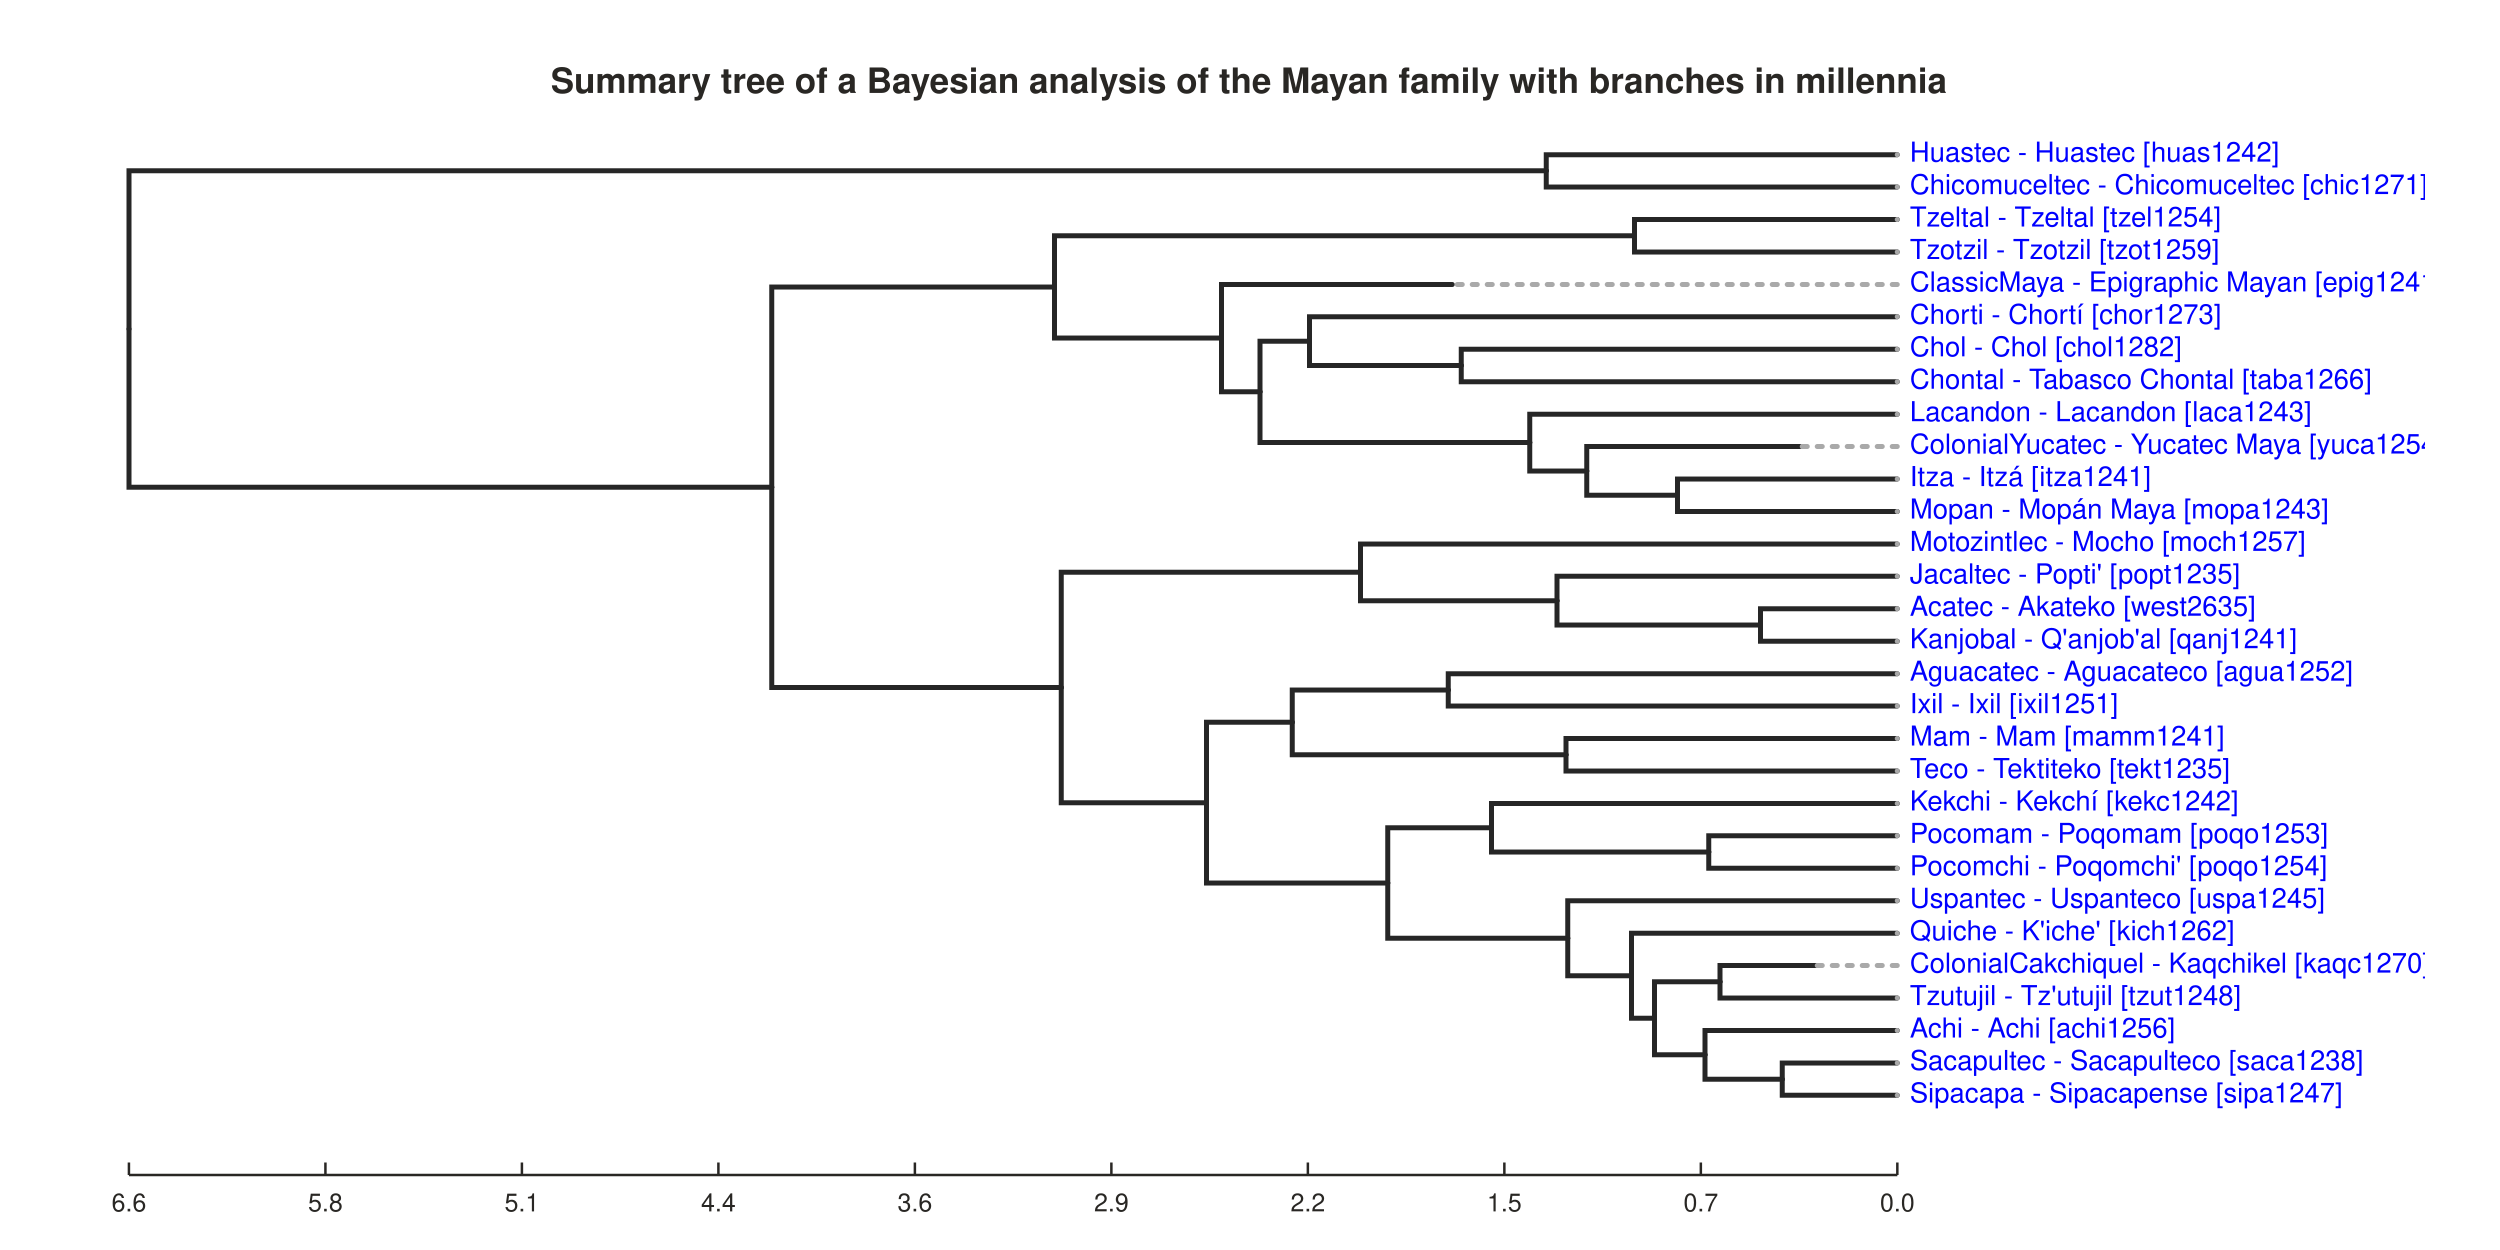
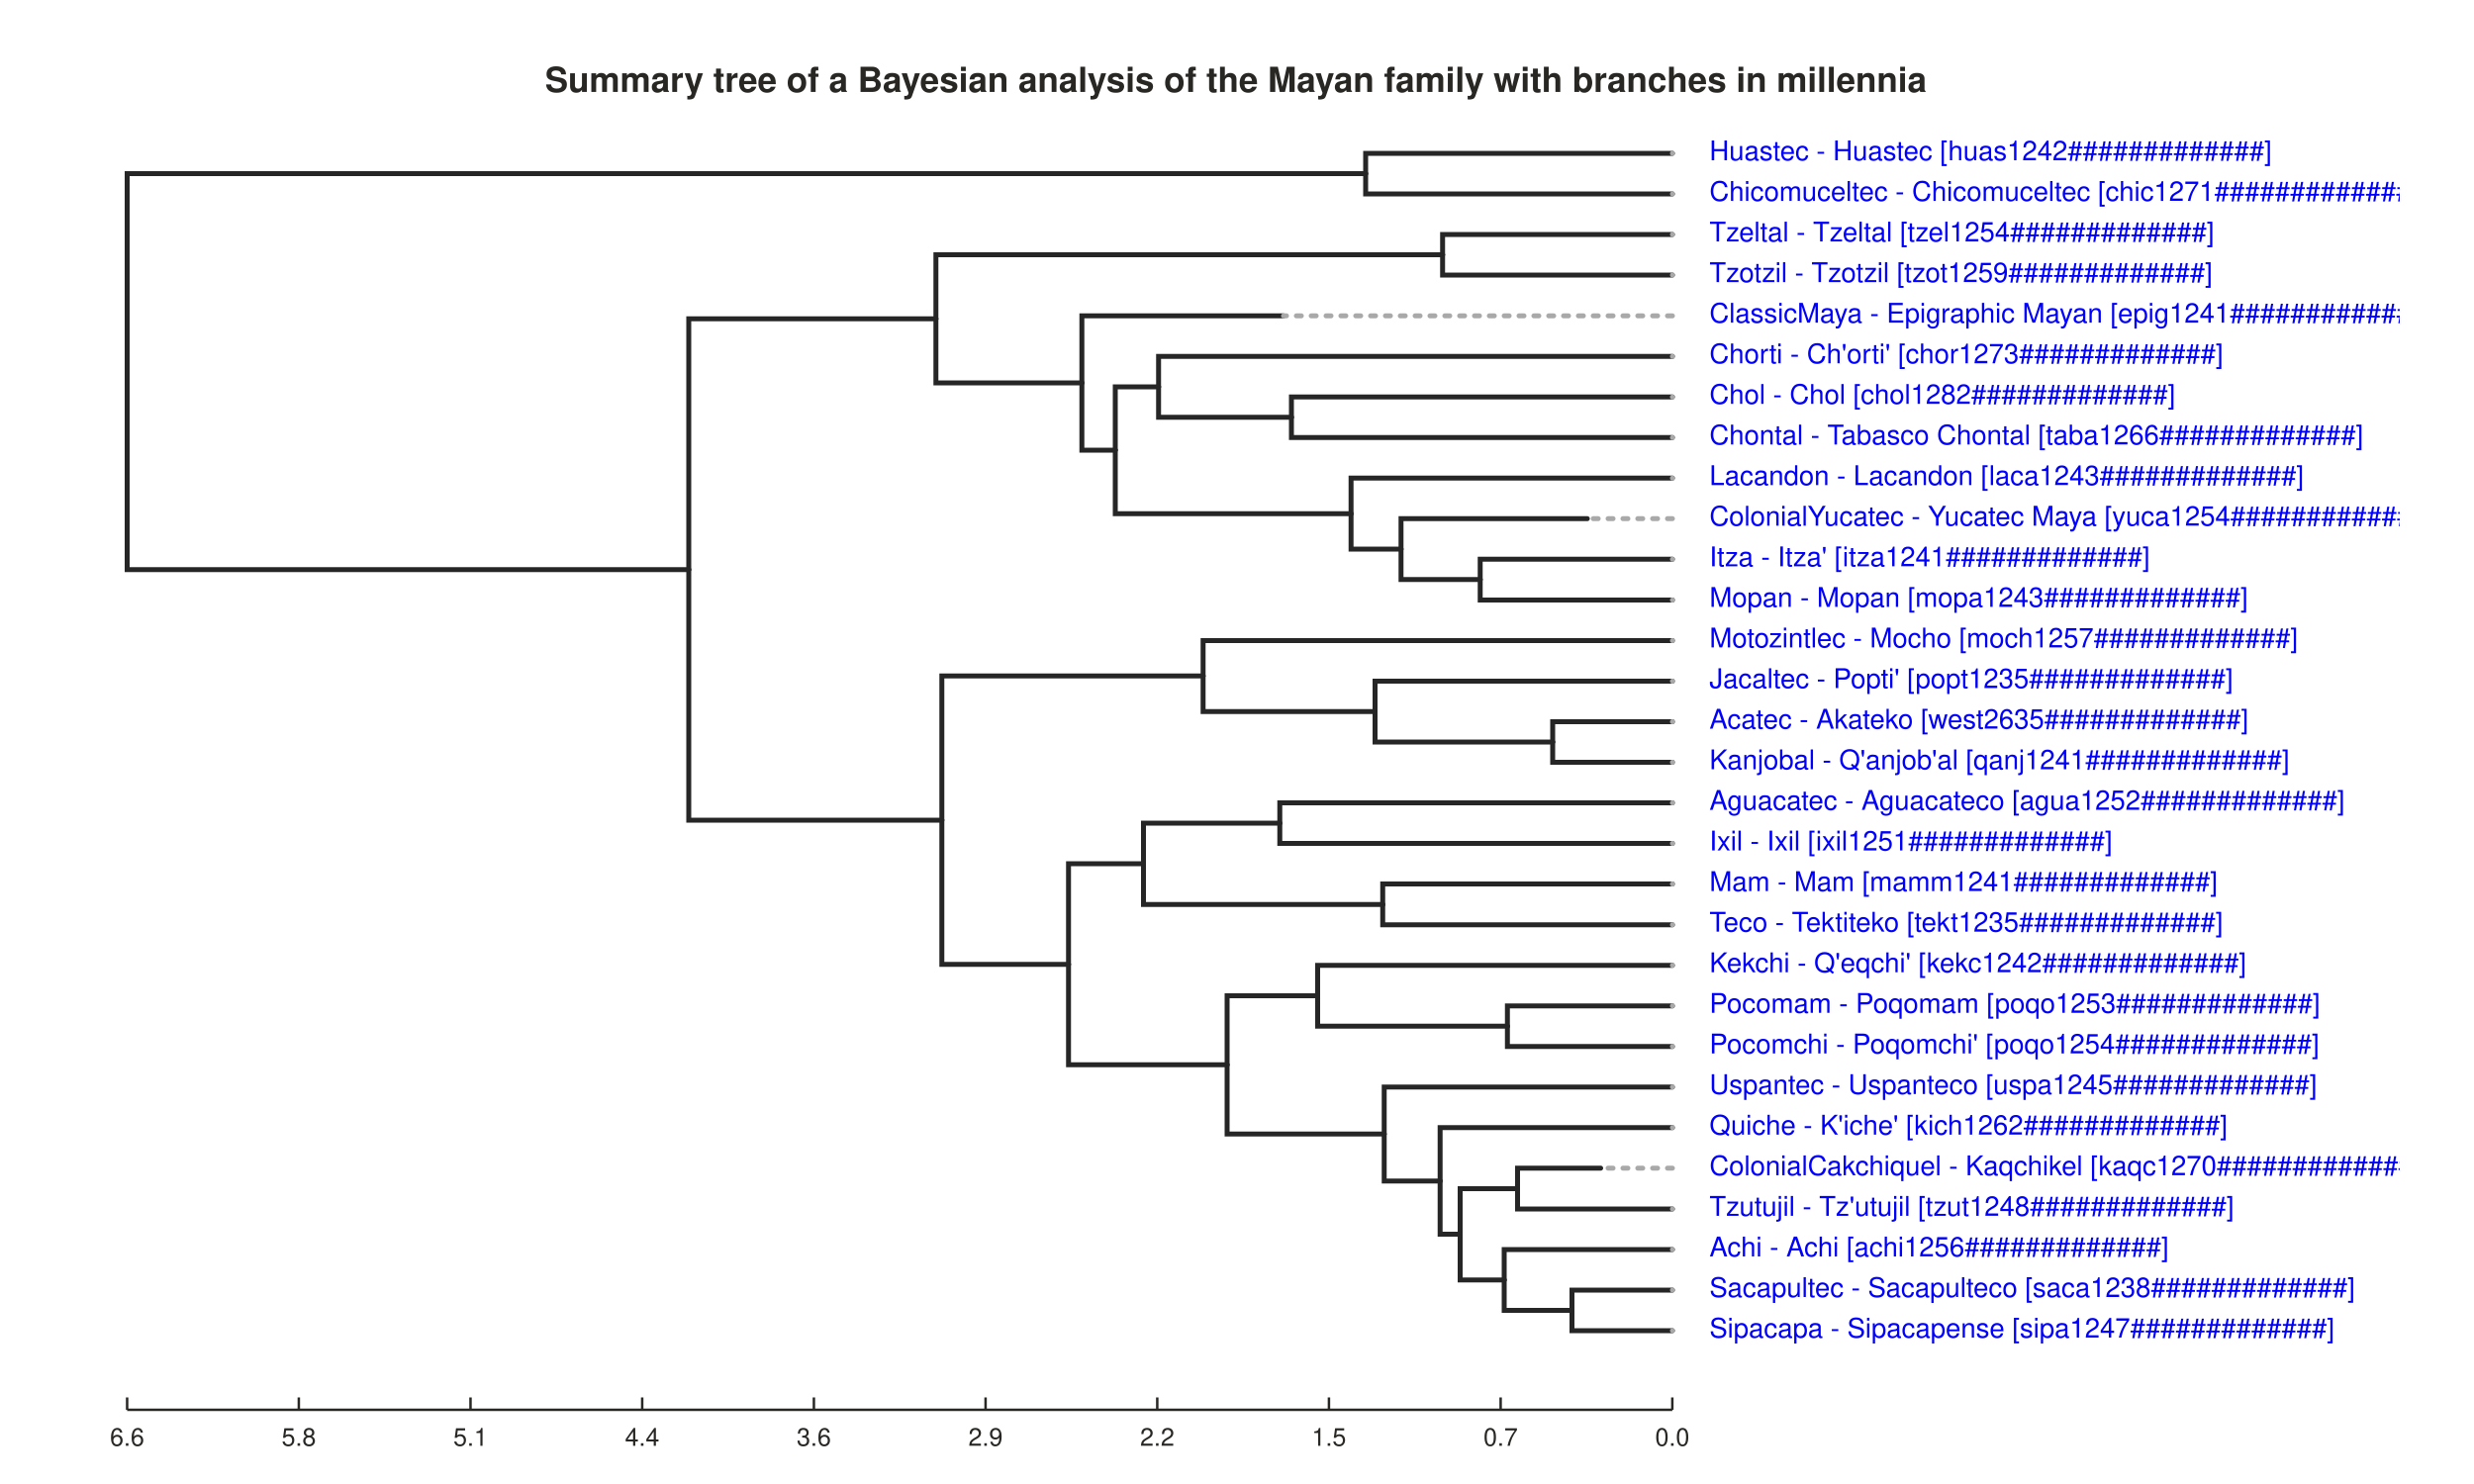
- <svg xmlns="http://www.w3.org/2000/svg" class="toyplot-canvas-Canvas" width="1000.0px" height="500.0px" viewBox="0 0 1000.0 500.0" preserveAspectRatio="xMidYMid meet" style="background-color:transparent;border-color:#292724;border-style:none;border-width:1.0;fill:rgb(16.1%,15.3%,14.1%);fill-opacity:1.0;font-family:Helvetica;font-size:12px;opacity:1.0;stroke:rgb(16.1%,15.3%,14.1%);stroke-opacity:1.0;stroke-width:1.0" id="ta8b4c786ccdf45d28096154d6318668c">
-   <g class="toyplot-coordinates-Cartesian" id="t031c9a8573b64902beb2933f8886f78d">
-     <clipPath id="t09cc37f311e64101b71cb5611cf8f09d">
-       <rect x="30.0" y="30.0" width="940.0" height="440.0" />
+ <svg xmlns="http://www.w3.org/2000/svg" class="toyplot-canvas-Canvas" width="1000.0px" height="600.0px" viewBox="0 0 1000.0 600.0" preserveAspectRatio="xMidYMid meet" style="background-color:transparent;border-color:#292724;border-style:none;border-width:1.0;fill:rgb(16.1%,15.3%,14.1%);fill-opacity:1.0;font-family:Helvetica;font-size:12px;opacity:1.0;stroke:rgb(16.1%,15.3%,14.1%);stroke-opacity:1.0;stroke-width:1.0" id="tb9f5c8e768944543a588ddf6d57fd88d">
+   <g class="toyplot-coordinates-Cartesian" id="t869fb1b966d143a8a40c7ce5cb2cb6f3">
+     <clipPath id="tb7fe43e2f35743a093365cdb58998e53">
+       <rect x="30.0" y="30.0" width="940.0" height="540.0" />
    </clipPath>
-     <g clip-path="url(#t09cc37f311e64101b71cb5611cf8f09d)">
-       <g class="toytree-mark-Toytree" id="td971d36eb4084210bad48eac82d0a33f">
+     <g clip-path="url(#tb7fe43e2f35743a093365cdb58998e53)">
+       <g class="toytree-mark-Toytree" id="tf80cee47cd30481db32c52327b4bb408">
        <g class="toytree-Edges" style="fill:none;stroke:rgb(14.9%,14.9%,14.9%);stroke-linecap:round;stroke-opacity:1;stroke-width:2">
-           <path d="M 51.6 131.6 L 51.6 68.3 L 618.5 68.3" id="58,57" />
-           <path d="M 51.6 131.6 L 51.6 194.9 L 308.7 194.9" id="58,56" />
-           <path d="M 308.7 194.9 L 308.7 114.8 L 421.8 114.8" id="56,55" />
-           <path d="M 308.7 194.9 L 308.7 275.0 L 424.5 275.0" id="56,54" />
-           <path d="M 421.8 114.8 L 421.8 94.3 L 653.8 94.3" id="55,53" />
-           <path d="M 421.8 114.8 L 421.8 135.2 L 488.6 135.2" id="55,52" />
-           <path d="M 424.5 275.0 L 424.5 228.9 L 544.2 228.9" id="54,51" />
-           <path d="M 424.5 275.0 L 424.5 321.1 L 482.6 321.1" id="54,50" />
-           <path d="M 488.6 135.2 L 488.6 156.7 L 504.0 156.7" id="52,49" />
-           <path d="M 544.2 228.9 L 544.2 240.3 L 622.8 240.3" id="51,48" />
-           <path d="M 482.6 321.1 L 482.6 288.9 L 516.9 288.9" id="50,47" />
-           <path d="M 482.6 321.1 L 482.6 353.2 L 555.1 353.2" id="50,46" />
-           <path d="M 504.0 156.7 L 504.0 136.5 L 523.8 136.5" id="49,45" />
-           <path d="M 504.0 156.7 L 504.0 177.0 L 611.9 177.0" id="49,44" />
-           <path d="M 622.8 240.3 L 622.8 250.0 L 704.2 250.0" id="48,43" />
-           <path d="M 516.9 288.9 L 516.9 276.0 L 579.3 276.0" id="47,42" />
-           <path d="M 516.9 288.9 L 516.9 301.9 L 626.4 301.9" id="47,41" />
-           <path d="M 555.1 353.2 L 555.1 331.1 L 596.6 331.1" id="46,40" />
-           <path d="M 555.1 353.2 L 555.1 375.3 L 627.1 375.3" id="46,39" />
-           <path d="M 523.8 136.5 L 523.8 146.2 L 584.5 146.2" id="45,38" />
-           <path d="M 611.9 177.0 L 611.9 188.4 L 634.7 188.4" id="44,37" />
-           <path d="M 596.6 331.1 L 596.6 340.8 L 683.5 340.8" id="40,36" />
-           <path d="M 627.1 375.3 L 627.1 390.3 L 652.6 390.3" id="39,35" />
-           <path d="M 634.7 188.4 L 634.7 198.1 L 671.0 198.1" id="37,34" />
-           <path d="M 652.6 390.3 L 652.6 407.3 L 661.8 407.3" id="35,33" />
-           <path d="M 661.8 407.3 L 661.8 392.7 L 688.0 392.7" id="33,32" />
-           <path d="M 661.8 407.3 L 661.8 421.9 L 682.0 421.9" id="33,31" />
-           <path d="M 682.0 421.9 L 682.0 431.7 L 712.9 431.7" id="31,30" />
-           <path d="M 618.5 68.3 L 618.5 61.9 L 758.9 61.9" id="57,29" />
-           <path d="M 618.5 68.3 L 618.5 74.8 L 758.9 74.8" id="57,28" />
-           <path d="M 653.8 94.3 L 653.8 87.8 L 758.9 87.8" id="53,27" />
-           <path d="M 653.8 94.3 L 653.8 100.8 L 758.9 100.8" id="53,26" />
-           <path d="M 488.6 135.2 L 488.6 113.8 L 580.9 113.8" id="52,25" />
-           <path d="M 523.8 136.5 L 523.8 126.7 L 758.9 126.7" id="45,24" />
-           <path d="M 584.5 146.2 L 584.5 139.7 L 758.9 139.7" id="38,23" />
-           <path d="M 584.5 146.2 L 584.5 152.7 L 758.9 152.7" id="38,22" />
-           <path d="M 611.9 177.0 L 611.9 165.7 L 758.9 165.7" id="44,21" />
-           <path d="M 634.7 188.4 L 634.7 178.6 L 720.0 178.6" id="37,20" />
-           <path d="M 671.0 198.1 L 671.0 191.6 L 758.9 191.6" id="34,19" />
-           <path d="M 671.0 198.1 L 671.0 204.6 L 758.9 204.6" id="34,18" />
-           <path d="M 544.2 228.9 L 544.2 217.6 L 758.9 217.6" id="51,17" />
-           <path d="M 622.8 240.3 L 622.8 230.5 L 758.9 230.5" id="48,16" />
-           <path d="M 704.2 250.0 L 704.2 243.5 L 758.9 243.5" id="43,15" />
-           <path d="M 704.2 250.0 L 704.2 256.5 L 758.9 256.5" id="43,14" />
-           <path d="M 579.3 276.0 L 579.3 269.5 L 758.9 269.5" id="42,13" />
-           <path d="M 579.3 276.0 L 579.3 282.4 L 758.9 282.4" id="42,12" />
-           <path d="M 626.4 301.9 L 626.4 295.4 L 758.9 295.4" id="41,11" />
-           <path d="M 626.4 301.9 L 626.4 308.4 L 758.9 308.4" id="41,10" />
-           <path d="M 596.6 331.1 L 596.6 321.4 L 758.9 321.4" id="40,9" />
-           <path d="M 683.5 340.8 L 683.5 334.3 L 758.9 334.3" id="36,8" />
-           <path d="M 683.5 340.8 L 683.5 347.3 L 758.9 347.3" id="36,7" />
-           <path d="M 627.1 375.3 L 627.1 360.3 L 758.9 360.3" id="39,6" />
-           <path d="M 652.6 390.3 L 652.6 373.3 L 758.9 373.3" id="35,5" />
-           <path d="M 688.0 392.7 L 688.0 386.2 L 726.2 386.2" id="32,4" />
-           <path d="M 688.0 392.7 L 688.0 399.2 L 758.9 399.2" id="32,3" />
-           <path d="M 682.0 421.9 L 682.0 412.2 L 758.9 412.2" id="31,2" />
-           <path d="M 712.9 431.7 L 712.9 425.2 L 758.9 425.2" id="30,1" />
-           <path d="M 712.9 431.7 L 712.9 438.1 L 758.9 438.1" id="30,0" />
+           <path d="M 51.4 150.2 L 51.4 70.2 L 552.0 70.2" id="58,57" />
+           <path d="M 51.4 150.2 L 51.4 230.3 L 278.4 230.3" id="58,56" />
+           <path d="M 278.4 230.3 L 278.4 128.9 L 378.3 128.9" id="56,55" />
+           <path d="M 278.4 230.3 L 278.4 331.6 L 380.7 331.6" id="56,54" />
+           <path d="M 378.3 128.9 L 378.3 103.0 L 583.1 103.0" id="55,53" />
+           <path d="M 378.3 128.9 L 378.3 154.8 L 437.3 154.8" id="55,52" />
+           <path d="M 380.7 331.6 L 380.7 273.3 L 486.3 273.3" id="54,51" />
+           <path d="M 380.7 331.6 L 380.7 389.9 L 431.9 389.9" id="54,50" />
+           <path d="M 437.3 154.8 L 437.3 182.0 L 450.8 182.0" id="52,49" />
+           <path d="M 486.3 273.3 L 486.3 287.7 L 555.8 287.7" id="51,48" />
+           <path d="M 431.9 389.9 L 431.9 349.2 L 462.2 349.2" id="50,47" />
+           <path d="M 431.9 389.9 L 431.9 430.5 L 496.0 430.5" id="50,46" />
+           <path d="M 450.8 182.0 L 450.8 156.4 L 468.3 156.4" id="49,45" />
+           <path d="M 450.8 182.0 L 450.8 207.7 L 546.1 207.7" id="49,44" />
+           <path d="M 555.8 287.7 L 555.8 300.0 L 627.6 300.0" id="48,43" />
+           <path d="M 462.2 349.2 L 462.2 332.8 L 517.3 332.8" id="47,42" />
+           <path d="M 462.2 349.2 L 462.2 365.7 L 558.9 365.7" id="47,41" />
+           <path d="M 496.0 430.5 L 496.0 402.6 L 532.6 402.6" id="46,40" />
+           <path d="M 496.0 430.5 L 496.0 458.5 L 559.5 458.5" id="46,39" />
+           <path d="M 468.3 156.4 L 468.3 168.7 L 522.0 168.7" id="45,38" />
+           <path d="M 546.1 207.7 L 546.1 222.0 L 566.3 222.0" id="44,37" />
+           <path d="M 532.6 402.6 L 532.6 414.9 L 609.3 414.9" id="40,36" />
+           <path d="M 559.5 458.5 L 559.5 477.5 L 582.1 477.5" id="39,35" />
+           <path d="M 566.3 222.0 L 566.3 234.3 L 598.3 234.3" id="37,34" />
+           <path d="M 582.1 477.5 L 582.1 499.0 L 590.2 499.0" id="35,33" />
+           <path d="M 590.2 499.0 L 590.2 480.6 L 613.4 480.6" id="33,32" />
+           <path d="M 590.2 499.0 L 590.2 517.5 L 608.0 517.5" id="33,31" />
+           <path d="M 608.0 517.5 L 608.0 529.8 L 635.4 529.8" id="31,30" />
+           <path d="M 552.0 70.2 L 552.0 62.0 L 676.0 62.0" id="57,29" />
+           <path d="M 552.0 70.2 L 552.0 78.4 L 676.0 78.4" id="57,28" />
+           <path d="M 583.1 103.0 L 583.1 94.8 L 676.0 94.8" id="53,27" />
+           <path d="M 583.1 103.0 L 583.1 111.2 L 676.0 111.2" id="53,26" />
+           <path d="M 437.3 154.8 L 437.3 127.7 L 518.8 127.7" id="52,25" />
+           <path d="M 468.3 156.4 L 468.3 144.1 L 676.0 144.1" id="45,24" />
+           <path d="M 522.0 168.7 L 522.0 160.5 L 676.0 160.5" id="38,23" />
+           <path d="M 522.0 168.7 L 522.0 176.9 L 676.0 176.9" id="38,22" />
+           <path d="M 546.1 207.7 L 546.1 193.3 L 676.0 193.3" id="44,21" />
+           <path d="M 566.3 222.0 L 566.3 209.7 L 641.6 209.7" id="37,20" />
+           <path d="M 598.3 234.3 L 598.3 226.1 L 676.0 226.1" id="34,19" />
+           <path d="M 598.3 234.3 L 598.3 242.6 L 676.0 242.6" id="34,18" />
+           <path d="M 486.3 273.3 L 486.3 259.0 L 676.0 259.0" id="51,17" />
+           <path d="M 555.8 287.7 L 555.8 275.4 L 676.0 275.4" id="48,16" />
+           <path d="M 627.6 300.0 L 627.6 291.8 L 676.0 291.8" id="43,15" />
+           <path d="M 627.6 300.0 L 627.6 308.2 L 676.0 308.2" id="43,14" />
+           <path d="M 517.3 332.8 L 517.3 324.6 L 676.0 324.6" id="42,13" />
+           <path d="M 517.3 332.8 L 517.3 341.0 L 676.0 341.0" id="42,12" />
+           <path d="M 558.9 365.7 L 558.9 357.4 L 676.0 357.4" id="41,11" />
+           <path d="M 558.9 365.7 L 558.9 373.9 L 676.0 373.9" id="41,10" />
+           <path d="M 532.6 402.6 L 532.6 390.3 L 676.0 390.3" id="40,9" />
+           <path d="M 609.3 414.9 L 609.3 406.7 L 676.0 406.7" id="36,8" />
+           <path d="M 609.3 414.9 L 609.3 423.1 L 676.0 423.1" id="36,7" />
+           <path d="M 559.5 458.5 L 559.5 439.5 L 676.0 439.5" id="39,6" />
+           <path d="M 582.1 477.5 L 582.1 455.9 L 676.0 455.9" id="35,5" />
+           <path d="M 613.4 480.6 L 613.4 472.3 L 647.0 472.3" id="32,4" />
+           <path d="M 613.4 480.6 L 613.4 488.8 L 676.0 488.8" id="32,3" />
+           <path d="M 608.0 517.5 L 608.0 505.2 L 676.0 505.2" id="31,2" />
+           <path d="M 635.4 529.8 L 635.4 521.6 L 676.0 521.6" id="30,1" />
+           <path d="M 635.4 529.8 L 635.4 538.0 L 676.0 538.0" id="30,0" />
        </g>
        <g class="toytree-AlignEdges" style="stroke:rgb(66.3%,66.3%,66.3%);stroke-dasharray:2, 4;stroke-linecap:round;stroke-opacity:1.0;stroke-width:2">
-           <path d="M 758.9 438.1 L 758.9 438.1" />
-           <path d="M 758.9 425.2 L 758.9 425.2" />
-           <path d="M 758.9 412.2 L 758.9 412.2" />
-           <path d="M 758.9 399.2 L 758.9 399.2" />
-           <path d="M 758.9 386.2 L 726.2 386.2" />
-           <path d="M 758.9 373.3 L 758.9 373.3" />
-           <path d="M 758.9 360.3 L 758.9 360.3" />
-           <path d="M 758.9 347.3 L 758.9 347.3" />
-           <path d="M 758.9 334.3 L 758.9 334.3" />
-           <path d="M 758.9 321.4 L 758.9 321.4" />
-           <path d="M 758.9 308.4 L 758.9 308.4" />
-           <path d="M 758.9 295.4 L 758.9 295.4" />
-           <path d="M 758.9 282.4 L 758.9 282.4" />
-           <path d="M 758.9 269.5 L 758.9 269.5" />
-           <path d="M 758.9 256.5 L 758.9 256.5" />
-           <path d="M 758.9 243.5 L 758.9 243.5" />
-           <path d="M 758.9 230.5 L 758.9 230.5" />
-           <path d="M 758.9 217.6 L 758.9 217.6" />
-           <path d="M 758.9 204.6 L 758.9 204.6" />
-           <path d="M 758.9 191.6 L 758.9 191.6" />
-           <path d="M 758.9 178.6 L 720.0 178.6" />
-           <path d="M 758.9 165.7 L 758.9 165.7" />
-           <path d="M 758.9 152.7 L 758.9 152.7" />
-           <path d="M 758.9 139.7 L 758.9 139.7" />
-           <path d="M 758.9 126.7 L 758.9 126.7" />
-           <path d="M 758.9 113.8 L 580.9 113.8" />
-           <path d="M 758.9 100.8 L 758.9 100.8" />
-           <path d="M 758.9 87.8 L 758.9 87.8" />
-           <path d="M 758.9 74.8 L 758.9 74.8" />
-           <path d="M 758.9 61.9 L 758.9 61.9" />
+           <path d="M 676.0 538.0 L 676.0 538.0" />
+           <path d="M 676.0 521.6 L 676.0 521.6" />
+           <path d="M 676.0 505.2 L 676.0 505.2" />
+           <path d="M 676.0 488.8 L 676.0 488.8" />
+           <path d="M 676.0 472.3 L 647.0 472.3" />
+           <path d="M 676.0 455.9 L 676.0 455.9" />
+           <path d="M 676.0 439.5 L 676.0 439.5" />
+           <path d="M 676.0 423.1 L 676.0 423.1" />
+           <path d="M 676.0 406.7 L 676.0 406.7" />
+           <path d="M 676.0 390.3 L 676.0 390.3" />
+           <path d="M 676.0 373.9 L 676.0 373.9" />
+           <path d="M 676.0 357.4 L 676.0 357.4" />
+           <path d="M 676.0 341.0 L 676.0 341.0" />
+           <path d="M 676.0 324.6 L 676.0 324.6" />
+           <path d="M 676.0 308.2 L 676.0 308.2" />
+           <path d="M 676.0 291.8 L 676.0 291.8" />
+           <path d="M 676.0 275.4 L 676.0 275.4" />
+           <path d="M 676.0 259.0 L 676.0 259.0" />
+           <path d="M 676.0 242.6 L 676.0 242.6" />
+           <path d="M 676.0 226.1 L 676.0 226.1" />
+           <path d="M 676.0 209.7 L 641.6 209.7" />
+           <path d="M 676.0 193.3 L 676.0 193.3" />
+           <path d="M 676.0 176.9 L 676.0 176.9" />
+           <path d="M 676.0 160.5 L 676.0 160.5" />
+           <path d="M 676.0 144.1 L 676.0 144.1" />
+           <path d="M 676.0 127.7 L 518.8 127.7" />
+           <path d="M 676.0 111.2 L 676.0 111.2" />
+           <path d="M 676.0 94.8 L 676.0 94.8" />
+           <path d="M 676.0 78.4 L 676.0 78.4" />
+           <path d="M 676.0 62.0 L 676.0 62.0" />
        </g>
        <g class="toytree-TipLabels" style="fill:rgb(14.9%,14.9%,14.9%);fill-opacity:1.0;font-family:helvetica;font-size:11px;font-weight:normal;stroke:none;white-space:pre">
-           <g transform="translate(758.93,438.15)rotate(0)">
-             <a href="https://glottolog.org/resource/languoid/id/sipa1247" title="The glottolog name">
-               <text x="5.00" y="2.81" style="" fill="#0000ff">Sipacapa - Sipacapense [sipa1247]</text>
-             </a>
-           </g>
-           <g transform="translate(758.93,425.17)rotate(0)">
-             <a href="https://glottolog.org/resource/languoid/id/saca1238" title="The glottolog name">
-               <text x="5.00" y="2.81" style="" fill="#0000ff">Sacapultec - Sacapulteco [saca1238]</text>
-             </a>
-           </g>
-           <g transform="translate(758.93,412.20)rotate(0)">
-             <a href="https://glottolog.org/resource/languoid/id/achi1256" title="The glottolog name">
-               <text x="5.00" y="2.81" style="" fill="#0000ff">Achi - Achi [achi1256]</text>
-             </a>
-           </g>
-           <g transform="translate(758.93,399.22)rotate(0)">
-             <a href="https://glottolog.org/resource/languoid/id/tzut1248" title="The glottolog name">
-               <text x="5.00" y="2.81" style="" fill="#0000ff">Tzutujil - Tz'utujil [tzut1248]</text>
-             </a>
-           </g>
-           <g transform="translate(758.93,386.24)rotate(0)">
-             <a href="https://glottolog.org/resource/languoid/id/kaqc1270" title="The glottolog name">
-               <text x="5.00" y="2.81" style="" fill="#0000ff">ColonialCakchiquel - Kaqchikel [kaqc1270]</text>
-             </a>
-           </g>
-           <g transform="translate(758.93,373.27)rotate(0)">
-             <a href="https://glottolog.org/resource/languoid/id/kich1262" title="The glottolog name">
-               <text x="5.00" y="2.81" style="" fill="#0000ff">Quiche - K'iche' [kich1262]</text>
-             </a>
-           </g>
-           <g transform="translate(758.93,360.29)rotate(0)">
-             <a href="https://glottolog.org/resource/languoid/id/uspa1245" title="The glottolog name">
-               <text x="5.00" y="2.81" style="" fill="#0000ff">Uspantec - Uspanteco [uspa1245]</text>
-             </a>
-           </g>
-           <g transform="translate(758.93,347.32)rotate(0)">
-             <a href="https://glottolog.org/resource/languoid/id/poqo1254" title="The glottolog name">
-               <text x="5.00" y="2.81" style="" fill="#0000ff">Pocomchi - Poqomchi' [poqo1254]</text>
-             </a>
-           </g>
-           <g transform="translate(758.93,334.34)rotate(0)">
-             <a href="https://glottolog.org/resource/languoid/id/poqo1253" title="The glottolog name">
-               <text x="5.00" y="2.81" style="" fill="#0000ff">Pocomam - Poqomam [poqo1253]</text>
-             </a>
-           </g>
-           <g transform="translate(758.93,321.37)rotate(0)">
-             <a href="https://glottolog.org/resource/languoid/id/kekc1242" title="The glottolog name">
-               <text x="5.00" y="2.81" style="" fill="#0000ff">Kekchi - Kekchí [kekc1242]</text>
-             </a>
-           </g>
-           <g transform="translate(758.93,308.39)rotate(0)">
-             <a href="https://glottolog.org/resource/languoid/id/tekt1235" title="The glottolog name">
-               <text x="5.00" y="2.81" style="" fill="#0000ff">Teco - Tektiteko [tekt1235]</text>
-             </a>
-           </g>
-           <g transform="translate(758.93,295.41)rotate(0)">
-             <a href="https://glottolog.org/resource/languoid/id/mamm1241" title="The glottolog name">
-               <text x="5.00" y="2.81" style="" fill="#0000ff">Mam - Mam [mamm1241]</text>
-             </a>
-           </g>
-           <g transform="translate(758.93,282.44)rotate(0)">
-             <a href="https://glottolog.org/resource/languoid/id/ixil1251" title="The glottolog name">
-               <text x="5.00" y="2.81" style="" fill="#0000ff">Ixil - Ixil [ixil1251]</text>
-             </a>
-           </g>
-           <g transform="translate(758.93,269.46)rotate(0)">
-             <a href="https://glottolog.org/resource/languoid/id/agua1252" title="The glottolog name">
-               <text x="5.00" y="2.81" style="" fill="#0000ff">Aguacatec - Aguacateco [agua1252]</text>
-             </a>
-           </g>
-           <g transform="translate(758.93,256.49)rotate(0)">
-             <a href="https://glottolog.org/resource/languoid/id/qanj1241" title="The glottolog name">
-               <text x="5.00" y="2.81" style="" fill="#0000ff">Kanjobal - Q'anjob'al [qanj1241]</text>
-             </a>
-           </g>
-           <g transform="translate(758.93,243.51)rotate(0)">
-             <a href="https://glottolog.org/resource/languoid/id/west2635" title="The glottolog name">
-               <text x="5.00" y="2.81" style="" fill="#0000ff">Acatec - Akateko [west2635]</text>
-             </a>
-           </g>
-           <g transform="translate(758.93,230.54)rotate(0)">
-             <a href="https://glottolog.org/resource/languoid/id/popt1235" title="The glottolog name">
-               <text x="5.00" y="2.81" style="" fill="#0000ff">Jacaltec - Popti' [popt1235]</text>
-             </a>
-           </g>
-           <g transform="translate(758.93,217.56)rotate(0)">
-             <a href="https://glottolog.org/resource/languoid/id/moch1257" title="The glottolog name">
-               <text x="5.00" y="2.81" style="" fill="#0000ff">Motozintlec - Mocho [moch1257]</text>
-             </a>
-           </g>
-           <g transform="translate(758.93,204.59)rotate(0)">
-             <a href="https://glottolog.org/resource/languoid/id/mopa1243" title="The glottolog name">
-               <text x="5.00" y="2.81" style="" fill="#0000ff">Mopan - Mopán Maya [mopa1243]</text>
-             </a>
-           </g>
-           <g transform="translate(758.93,191.61)rotate(0)">
-             <a href="https://glottolog.org/resource/languoid/id/itza1241" title="The glottolog name">
-               <text x="5.00" y="2.81" style="" fill="#0000ff">Itza - Itzá [itza1241]</text>
-             </a>
-           </g>
-           <g transform="translate(758.93,178.63)rotate(0)">
-             <a href="https://glottolog.org/resource/languoid/id/yuca1254" title="The glottolog name">
-               <text x="5.00" y="2.81" style="" fill="#0000ff">ColonialYucatec - Yucatec Maya [yuca1254]</text>
-             </a>
-           </g>
-           <g transform="translate(758.93,165.66)rotate(0)">
-             <a href="https://glottolog.org/resource/languoid/id/laca1243" title="The glottolog name">
-               <text x="5.00" y="2.81" style="" fill="#0000ff">Lacandon - Lacandon [laca1243]</text>
-             </a>
-           </g>
-           <g transform="translate(758.93,152.68)rotate(0)">
-             <a href="https://glottolog.org/resource/languoid/id/taba1266" title="The glottolog name">
-               <text x="5.00" y="2.81" style="" fill="#0000ff">Chontal - Tabasco Chontal [taba1266]</text>
-             </a>
-           </g>
-           <g transform="translate(758.93,139.71)rotate(0)">
-             <a href="https://glottolog.org/resource/languoid/id/chol1282" title="The glottolog name">
-               <text x="5.00" y="2.81" style="" fill="#0000ff">Chol - Chol [chol1282]</text>
-             </a>
-           </g>
-           <g transform="translate(758.93,126.73)rotate(0)">
-             <a href="https://glottolog.org/resource/languoid/id/chor1273" title="The glottolog name">
-               <text x="5.00" y="2.81" style="" fill="#0000ff">Chorti - Chortí [chor1273]</text>
-             </a>
-           </g>
-           <g transform="translate(758.93,113.76)rotate(0)">
-             <a href="https://glottolog.org/resource/languoid/id/epig1241" title="The glottolog name">
-               <text x="5.00" y="2.81" style="" fill="#0000ff">ClassicMaya - Epigraphic Mayan [epig1241]</text>
-             </a>
-           </g>
-           <g transform="translate(758.93,100.78)rotate(0)">
-             <a href="https://glottolog.org/resource/languoid/id/tzot1259" title="The glottolog name">
-               <text x="5.00" y="2.81" style="" fill="#0000ff">Tzotzil - Tzotzil [tzot1259]</text>
-             </a>
-           </g>
-           <g transform="translate(758.93,87.80)rotate(0)">
-             <a href="https://glottolog.org/resource/languoid/id/tzel1254" title="The glottolog name">
-               <text x="5.00" y="2.81" style="" fill="#0000ff">Tzeltal - Tzeltal [tzel1254]</text>
-             </a>
-           </g>
-           <g transform="translate(758.93,74.83)rotate(0)">
-             <a href="https://glottolog.org/resource/languoid/id/chic1271" title="The glottolog name">
-               <text x="5.00" y="2.81" style="" fill="#0000ff">Chicomuceltec - Chicomuceltec [chic1271]</text>
-             </a>
-           </g>
-           <g transform="translate(758.93,61.85)rotate(0)">
-             <a href="https://glottolog.org/resource/languoid/id/huas1242" title="The glottolog name">
-               <text x="5.00" y="2.81" style="" fill="#0000ff">Huastec - Huastec [huas1242]</text>
+           <g transform="translate(675.96,538.00)rotate(0)">
+             <a href="https://glottolog.org/resource/languoid/id/sipa1247#############">
+               <text x="15.00" y="2.81" style="" fill="#0000ff">Sipacapa - Sipacapense [sipa1247#############]</text>
+             </a>
+           </g>
+           <g transform="translate(675.96,521.59)rotate(0)">
+             <a href="https://glottolog.org/resource/languoid/id/saca1238#############">
+               <text x="15.00" y="2.81" style="" fill="#0000ff">Sacapultec - Sacapulteco [saca1238#############]</text>
+             </a>
+           </g>
+           <g transform="translate(675.96,505.18)rotate(0)">
+             <a href="https://glottolog.org/resource/languoid/id/achi1256#############">
+               <text x="15.00" y="2.81" style="" fill="#0000ff">Achi - Achi [achi1256#############]</text>
+             </a>
+           </g>
+           <g transform="translate(675.96,488.76)rotate(0)">
+             <a href="https://glottolog.org/resource/languoid/id/tzut1248#############">
+               <text x="15.00" y="2.81" style="" fill="#0000ff">Tzutujil - Tz'utujil [tzut1248#############]</text>
+             </a>
+           </g>
+           <g transform="translate(675.96,472.35)rotate(0)">
+             <a href="https://glottolog.org/resource/languoid/id/kaqc1270#############">
+               <text x="15.00" y="2.81" style="" fill="#0000ff">ColonialCakchiquel - Kaqchikel [kaqc1270#############]</text>
+             </a>
+           </g>
+           <g transform="translate(675.96,455.93)rotate(0)">
+             <a href="https://glottolog.org/resource/languoid/id/kich1262#############">
+               <text x="15.00" y="2.81" style="" fill="#0000ff">Quiche - K'iche' [kich1262#############]</text>
+             </a>
+           </g>
+           <g transform="translate(675.96,439.52)rotate(0)">
+             <a href="https://glottolog.org/resource/languoid/id/uspa1245#############">
+               <text x="15.00" y="2.81" style="" fill="#0000ff">Uspantec - Uspanteco [uspa1245#############]</text>
+             </a>
+           </g>
+           <g transform="translate(675.96,423.11)rotate(0)">
+             <a href="https://glottolog.org/resource/languoid/id/poqo1254#############">
+               <text x="15.00" y="2.81" style="" fill="#0000ff">Pocomchi - Poqomchi' [poqo1254#############]</text>
+             </a>
+           </g>
+           <g transform="translate(675.96,406.69)rotate(0)">
+             <a href="https://glottolog.org/resource/languoid/id/poqo1253#############">
+               <text x="15.00" y="2.81" style="" fill="#0000ff">Pocomam - Poqomam [poqo1253#############]</text>
+             </a>
+           </g>
+           <g transform="translate(675.96,390.28)rotate(0)">
+             <a href="https://glottolog.org/resource/languoid/id/kekc1242#############">
+               <text x="15.00" y="2.81" style="" fill="#0000ff">Kekchi - Q'eqchi' [kekc1242#############]</text>
+             </a>
+           </g>
+           <g transform="translate(675.96,373.86)rotate(0)">
+             <a href="https://glottolog.org/resource/languoid/id/tekt1235#############">
+               <text x="15.00" y="2.81" style="" fill="#0000ff">Teco - Tektiteko [tekt1235#############]</text>
+             </a>
+           </g>
+           <g transform="translate(675.96,357.45)rotate(0)">
+             <a href="https://glottolog.org/resource/languoid/id/mamm1241#############">
+               <text x="15.00" y="2.81" style="" fill="#0000ff">Mam - Mam [mamm1241#############]</text>
+             </a>
+           </g>
+           <g transform="translate(675.96,341.04)rotate(0)">
+             <a href="https://glottolog.org/resource/languoid/id/ixil1251#############">
+               <text x="15.00" y="2.81" style="" fill="#0000ff">Ixil - Ixil [ixil1251#############]</text>
+             </a>
+           </g>
+           <g transform="translate(675.96,324.62)rotate(0)">
+             <a href="https://glottolog.org/resource/languoid/id/agua1252#############">
+               <text x="15.00" y="2.81" style="" fill="#0000ff">Aguacatec - Aguacateco [agua1252#############]</text>
+             </a>
+           </g>
+           <g transform="translate(675.96,308.21)rotate(0)">
+             <a href="https://glottolog.org/resource/languoid/id/qanj1241#############">
+               <text x="15.00" y="2.81" style="" fill="#0000ff">Kanjobal - Q'anjob'al [qanj1241#############]</text>
+             </a>
+           </g>
+           <g transform="translate(675.96,291.79)rotate(0)">
+             <a href="https://glottolog.org/resource/languoid/id/west2635#############">
+               <text x="15.00" y="2.81" style="" fill="#0000ff">Acatec - Akateko [west2635#############]</text>
+             </a>
+           </g>
+           <g transform="translate(675.96,275.38)rotate(0)">
+             <a href="https://glottolog.org/resource/languoid/id/popt1235#############">
+               <text x="15.00" y="2.81" style="" fill="#0000ff">Jacaltec - Popti' [popt1235#############]</text>
+             </a>
+           </g>
+           <g transform="translate(675.96,258.96)rotate(0)">
+             <a href="https://glottolog.org/resource/languoid/id/moch1257#############">
+               <text x="15.00" y="2.81" style="" fill="#0000ff">Motozintlec - Mocho [moch1257#############]</text>
+             </a>
+           </g>
+           <g transform="translate(675.96,242.55)rotate(0)">
+             <a href="https://glottolog.org/resource/languoid/id/mopa1243#############">
+               <text x="15.00" y="2.81" style="" fill="#0000ff">Mopan - Mopan [mopa1243#############]</text>
+             </a>
+           </g>
+           <g transform="translate(675.96,226.14)rotate(0)">
+             <a href="https://glottolog.org/resource/languoid/id/itza1241#############">
+               <text x="15.00" y="2.81" style="" fill="#0000ff">Itza - Itza' [itza1241#############]</text>
+             </a>
+           </g>
+           <g transform="translate(675.96,209.72)rotate(0)">
+             <a href="https://glottolog.org/resource/languoid/id/yuca1254#############">
+               <text x="15.00" y="2.81" style="" fill="#0000ff">ColonialYucatec - Yucatec Maya [yuca1254#############]</text>
+             </a>
+           </g>
+           <g transform="translate(675.96,193.31)rotate(0)">
+             <a href="https://glottolog.org/resource/languoid/id/laca1243#############">
+               <text x="15.00" y="2.81" style="" fill="#0000ff">Lacandon - Lacandon [laca1243#############]</text>
+             </a>
+           </g>
+           <g transform="translate(675.96,176.89)rotate(0)">
+             <a href="https://glottolog.org/resource/languoid/id/taba1266#############">
+               <text x="15.00" y="2.81" style="" fill="#0000ff">Chontal - Tabasco Chontal [taba1266#############]</text>
+             </a>
+           </g>
+           <g transform="translate(675.96,160.48)rotate(0)">
+             <a href="https://glottolog.org/resource/languoid/id/chol1282#############">
+               <text x="15.00" y="2.81" style="" fill="#0000ff">Chol - Chol [chol1282#############]</text>
+             </a>
+           </g>
+           <g transform="translate(675.96,144.07)rotate(0)">
+             <a href="https://glottolog.org/resource/languoid/id/chor1273#############">
+               <text x="15.00" y="2.81" style="" fill="#0000ff">Chorti - Ch'orti' [chor1273#############]</text>
+             </a>
+           </g>
+           <g transform="translate(675.96,127.65)rotate(0)">
+             <a href="https://glottolog.org/resource/languoid/id/epig1241#############">
+               <text x="15.00" y="2.81" style="" fill="#0000ff">ClassicMaya - Epigraphic Mayan [epig1241#############]</text>
+             </a>
+           </g>
+           <g transform="translate(675.96,111.24)rotate(0)">
+             <a href="https://glottolog.org/resource/languoid/id/tzot1259#############">
+               <text x="15.00" y="2.81" style="" fill="#0000ff">Tzotzil - Tzotzil [tzot1259#############]</text>
+             </a>
+           </g>
+           <g transform="translate(675.96,94.82)rotate(0)">
+             <a href="https://glottolog.org/resource/languoid/id/tzel1254#############">
+               <text x="15.00" y="2.81" style="" fill="#0000ff">Tzeltal - Tzeltal [tzel1254#############]</text>
+             </a>
+           </g>
+           <g transform="translate(675.96,78.41)rotate(0)">
+             <a href="https://glottolog.org/resource/languoid/id/chic1271#############">
+               <text x="15.00" y="2.81" style="" fill="#0000ff">Chicomuceltec - Chicomuceltec [chic1271#############]</text>
+             </a>
+           </g>
+           <g transform="translate(675.96,62.00)rotate(0)">
+             <a href="https://glottolog.org/resource/languoid/id/huas1242#############">
+               <text x="15.00" y="2.81" style="" fill="#0000ff">Huastec - Huastec [huas1242#############]</text>
            </a>
          </g>
        </g>
      </g>
    </g>
-     <g class="toyplot-coordinates-Axis" id="t5a80ef238ccd4f82ab57258478f063dd" transform="translate(50.0,450.0)translate(0,20.0)">
-       <line x1="1.572" y1="0" x2="708.934" y2="0" style="" />
+     <g class="toyplot-coordinates-Axis" id="t378899b1cecc4a2dbc144311700f48bc" transform="translate(50.0,550.0)translate(0,20.0)">
+       <line x1="1.388" y1="0" x2="625.96" y2="0" style="" />
      <g>
-         <line x1="708.934" y1="0" x2="708.934" y2="-5" style="" />
-         <line x1="630.338" y1="0" x2="630.338" y2="-5" style="" />
-         <line x1="551.743" y1="0" x2="551.743" y2="-5" style="" />
-         <line x1="473.147" y1="0" x2="473.147" y2="-5" style="" />
-         <line x1="394.551" y1="0" x2="394.551" y2="-5" style="" />
-         <line x1="315.955" y1="0" x2="315.955" y2="-5" style="" />
-         <line x1="237.359" y1="0" x2="237.359" y2="-5" style="" />
-         <line x1="158.764" y1="0" x2="158.764" y2="-5" style="" />
-         <line x1="80.168" y1="0" x2="80.168" y2="-5" style="" />
-         <line x1="1.572" y1="0" x2="1.572" y2="-5" style="" />
+         <line x1="625.96" y1="0" x2="625.96" y2="-5" style="" />
+         <line x1="556.563" y1="0" x2="556.563" y2="-5" style="" />
+         <line x1="487.166" y1="0" x2="487.166" y2="-5" style="" />
+         <line x1="417.77" y1="0" x2="417.77" y2="-5" style="" />
+         <line x1="348.373" y1="0" x2="348.373" y2="-5" style="" />
+         <line x1="278.976" y1="0" x2="278.976" y2="-5" style="" />
+         <line x1="209.579" y1="0" x2="209.579" y2="-5" style="" />
+         <line x1="140.182" y1="0" x2="140.182" y2="-5" style="" />
+         <line x1="70.785" y1="0" x2="70.785" y2="-5" style="" />
+         <line x1="1.388" y1="0" x2="1.388" y2="-5" style="" />
      </g>
      <g>
-         <g transform="translate(708.9341,6)">
+         <g transform="translate(625.9603,6)">
          <text x="-6.95" y="8.555" style="fill:rgb(16.1%,15.3%,14.1%);fill-opacity:1.0;font-family:helvetica;font-size:10.0px;font-weight:normal;stroke:none;vertical-align:baseline;white-space:pre">0.0</text>
        </g>
-         <g transform="translate(630.3383,6)">
+         <g transform="translate(556.5634,6)">
          <text x="-6.95" y="8.555" style="fill:rgb(16.1%,15.3%,14.1%);fill-opacity:1.0;font-family:helvetica;font-size:10.0px;font-weight:normal;stroke:none;vertical-align:baseline;white-space:pre">0.7</text>
        </g>
-         <g transform="translate(551.7425,6)">
+         <g transform="translate(487.1664,6)">
          <text x="-6.95" y="8.555" style="fill:rgb(16.1%,15.3%,14.1%);fill-opacity:1.0;font-family:helvetica;font-size:10.0px;font-weight:normal;stroke:none;vertical-align:baseline;white-space:pre">1.5</text>
        </g>
-         <g transform="translate(473.1467,6)">
+         <g transform="translate(417.7695,6)">
          <text x="-6.95" y="8.555" style="fill:rgb(16.1%,15.3%,14.1%);fill-opacity:1.0;font-family:helvetica;font-size:10.0px;font-weight:normal;stroke:none;vertical-align:baseline;white-space:pre">2.2</text>
        </g>
-         <g transform="translate(394.5509,6)">
+         <g transform="translate(348.3726,6)">
          <text x="-6.95" y="8.555" style="fill:rgb(16.1%,15.3%,14.1%);fill-opacity:1.0;font-family:helvetica;font-size:10.0px;font-weight:normal;stroke:none;vertical-align:baseline;white-space:pre">2.9</text>
        </g>
-         <g transform="translate(315.9551,6)">
+         <g transform="translate(278.9757,6)">
          <text x="-6.95" y="8.555" style="fill:rgb(16.1%,15.3%,14.1%);fill-opacity:1.0;font-family:helvetica;font-size:10.0px;font-weight:normal;stroke:none;vertical-align:baseline;white-space:pre">3.6</text>
        </g>
-         <g transform="translate(237.3593,6)">
+         <g transform="translate(209.5787,6)">
          <text x="-6.95" y="8.555" style="fill:rgb(16.1%,15.3%,14.1%);fill-opacity:1.0;font-family:helvetica;font-size:10.0px;font-weight:normal;stroke:none;vertical-align:baseline;white-space:pre">4.4</text>
        </g>
-         <g transform="translate(158.7635,6)">
+         <g transform="translate(140.1818,6)">
          <text x="-6.95" y="8.555" style="fill:rgb(16.1%,15.3%,14.1%);fill-opacity:1.0;font-family:helvetica;font-size:10.0px;font-weight:normal;stroke:none;vertical-align:baseline;white-space:pre">5.1</text>
        </g>
-         <g transform="translate(80.16772,6)">
+         <g transform="translate(70.78487,6)">
          <text x="-6.95" y="8.555" style="fill:rgb(16.1%,15.3%,14.1%);fill-opacity:1.0;font-family:helvetica;font-size:10.0px;font-weight:normal;stroke:none;vertical-align:baseline;white-space:pre">5.8</text>
        </g>
-         <g transform="translate(1.571916,6)">
+         <g transform="translate(1.387939,6)">
          <text x="-6.95" y="8.555" style="fill:rgb(16.1%,15.3%,14.1%);fill-opacity:1.0;font-family:helvetica;font-size:10.0px;font-weight:normal;stroke:none;vertical-align:baseline;white-space:pre">6.6</text>
        </g>
      </g>
      <g class="toyplot-coordinates-Axis-coordinates" style="visibility:hidden" transform="">
        <line x1="0" x2="0" y1="-3.0" y2="4.5" style="stroke:rgb(43.9%,50.2%,56.5%);stroke-opacity:1.0;stroke-width:1.0" />
        <text x="0" y="-6" style="alignment-baseline:alphabetic;fill:rgb(43.9%,50.2%,56.5%);fill-opacity:1.0;font-size:10px;font-weight:normal;stroke:none;text-anchor:middle" />
      </g>
    </g>
    <g transform="translate(500.0,42.0)">
      <text x="-279.713" y="-4.823" style="fill:rgb(16.1%,15.3%,14.1%);fill-opacity:1.0;font-family:helvetica;font-size:14.0px;font-weight:bold;stroke:none;vertical-align:baseline;white-space:pre">Summary tree of a Bayesian analysis of the Mayan family with branches in millennia</text>
    </g>
  </g>
</svg>
